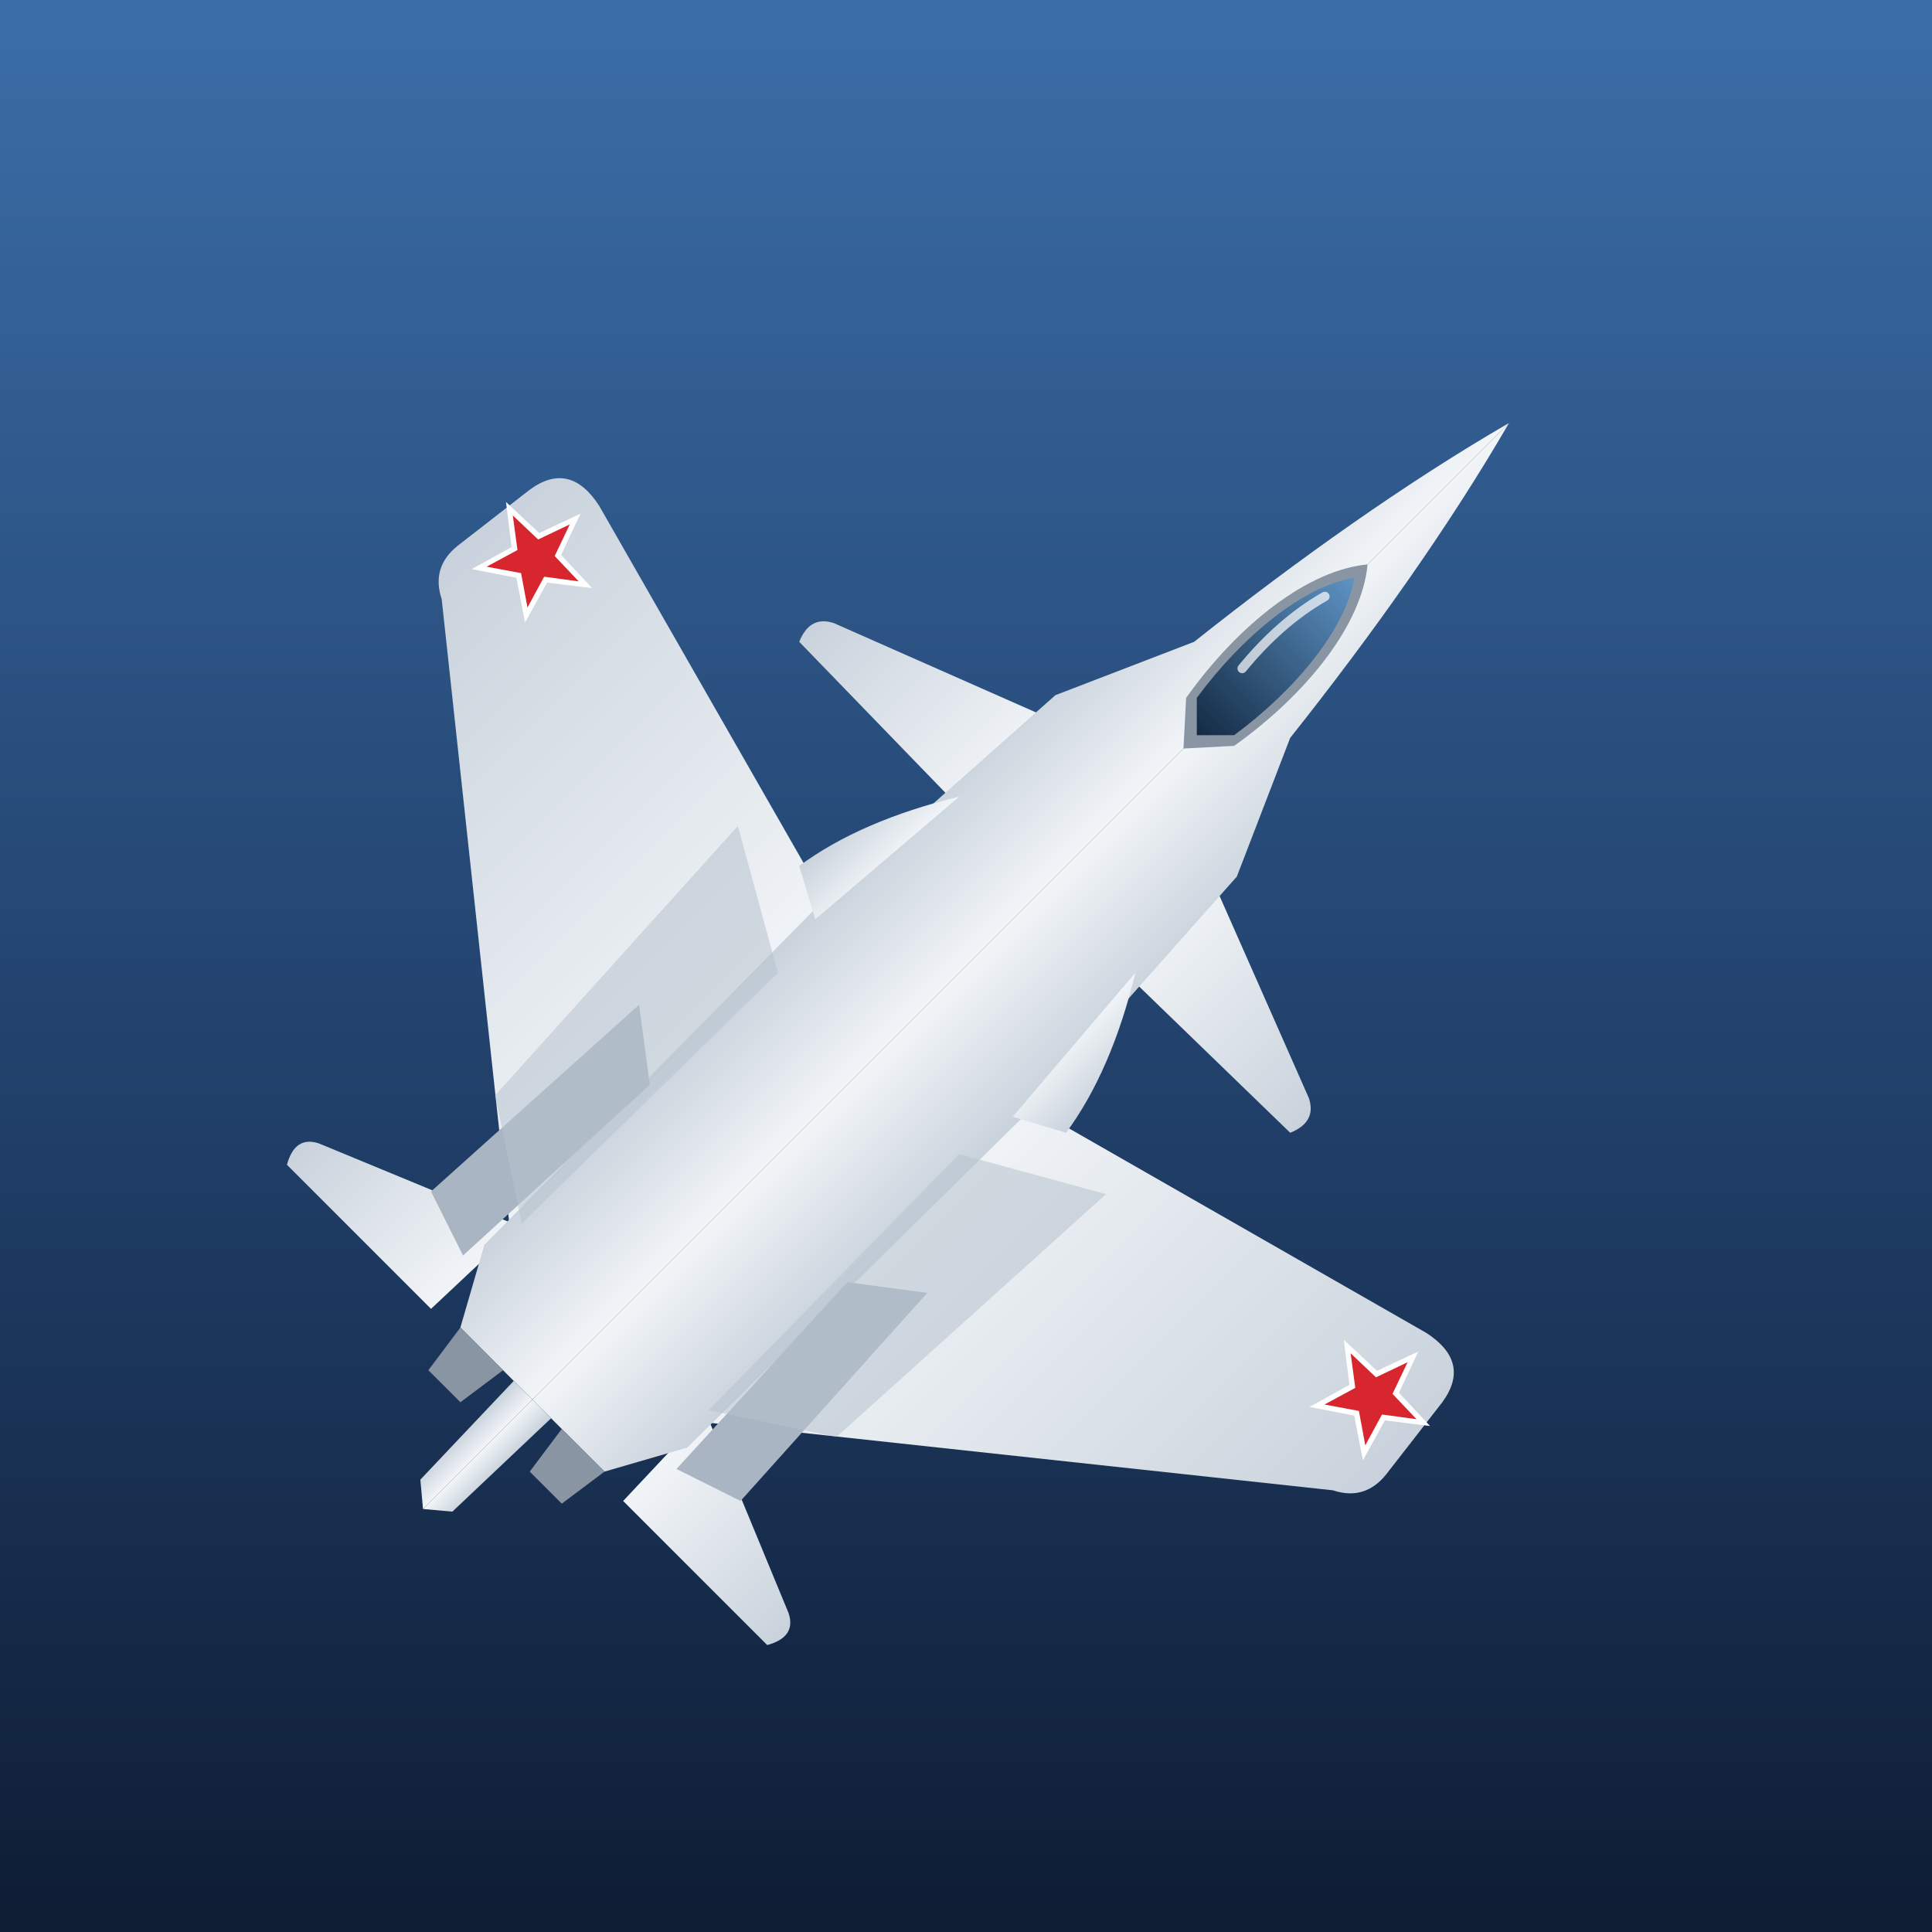
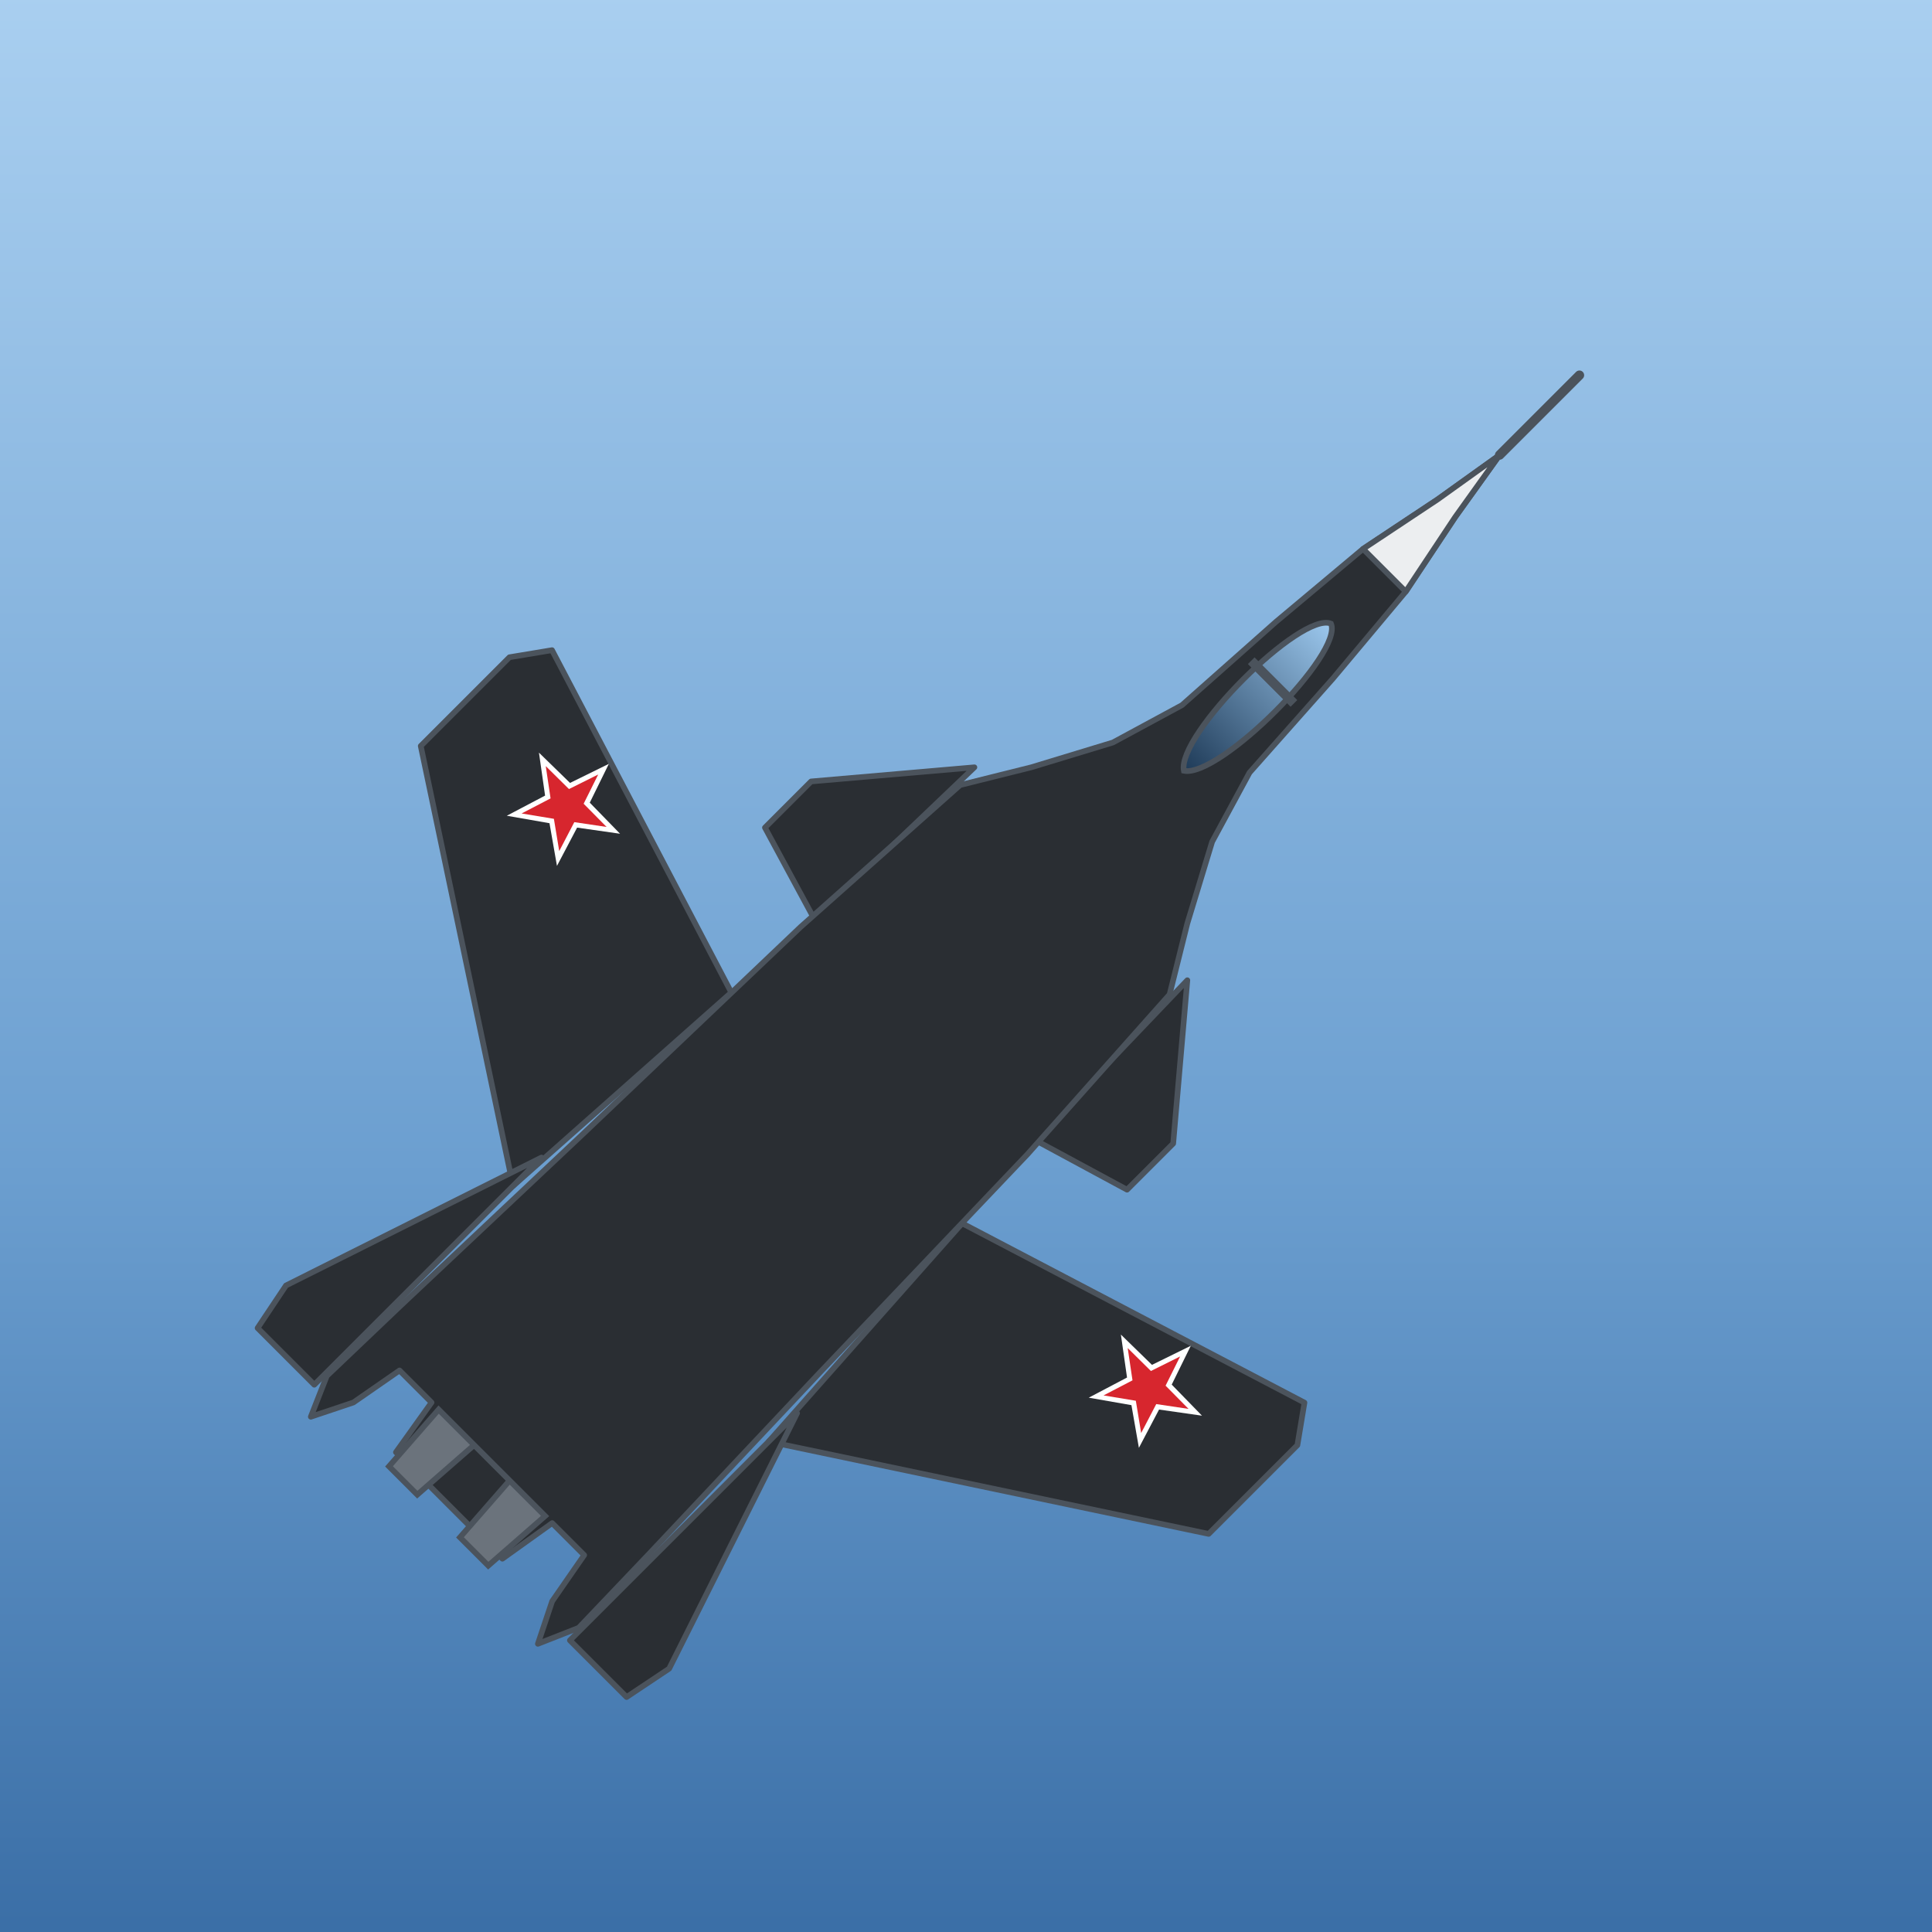
<svg xmlns="http://www.w3.org/2000/svg" xmlns:xlink="http://www.w3.org/1999/xlink" viewBox="0 0 1024 1024">
  <defs>
    <linearGradient id="bg" x1="0" y1="0" x2="0" y2="1">
-       <stop offset="0" stop-color="#3B6EA8" />
-       <stop offset="0.6" stop-color="#1F3D66" />
-       <stop offset="1" stop-color="#0E1C33" />
-     </linearGradient>
-     <linearGradient id="metal" x1="0" y1="0" x2="1" y2="0">
-       <stop offset="0" stop-color="#F2F5F8" />
-       <stop offset="1" stop-color="#C9D2DC" />
+       <stop offset="0" stop-color="#A9CFF0" />
+       <stop offset="0.6" stop-color="#6C9FD0" />
+       <stop offset="1" stop-color="#3A6EA6" />
    </linearGradient>
    <linearGradient id="glass" x1="0" y1="0" x2="0" y2="1">
-       <stop offset="0" stop-color="#5E93C4" />
-       <stop offset="1" stop-color="#132A44" />
+       <stop offset="0" stop-color="#9CC8EE" />
+       <stop offset="1" stop-color="#1E3A57" />
    </linearGradient>
-     <g id="half">
-       <path d="M572 560 L822 492 Q850 486 854 512 L860 560 Q862 578 846 586 L580 800 Z" fill="url(#metal)" />
-       <path d="M566 400 L690 448 Q702 454 696 468 L572 470 Z" fill="url(#metal)" />
-       <path d="M582 792 L688 836 Q700 842 692 856 L584 856 Z" fill="url(#metal)" />
-       <path d="M512 120 C 528 180, 540 250, 548 320 L 580 392 L 590 560 L 588 812 L 566 852 L 512 852 Z" fill="url(#metal)" />
-       <path d="M578 466 Q 606 512, 612 552 L 586 566 Z" fill="url(#metal)" />
-       <path d="M586 690 L620 664 L628 812 L592 824 Z" fill="#A9B5C2" />
-       <path d="M534 852 L566 852 L562 880 L538 880 Z" fill="#8995A3" />
-       <path d="M512 852 L526 852 L524 924 L512 934 Z" fill="url(#metal)" />
-       <path d="M580 600 L650 560 L640 752 L582 790 Z" fill="#B7C2CE" opacity="0.55" />
-       <path d="M826.0 502.0 L834.2 524.7 L858.3 525.5 L839.3 540.3 L846.0 563.5 L826.0 550.0 L806.0 563.5 L812.7 540.3 L793.7 525.5 L817.8 524.7 Z" fill="#FFFFFF" />
-       <path d="M826.0 510.0 L832.2 527.5 L850.7 528.0 L836.0 539.2 L841.3 557.0 L826.0 546.5 L810.7 557.0 L816.0 539.2 L801.3 528.0 L819.8 527.5 Z" fill="#D7262E" />
+     <g id="half" stroke="#4B535C" stroke-width="3" stroke-linejoin="round">
+       <path d="M598.5 619.4 L794.0 558.3 L807.3 576.9 L807.3 643.4 L607.8 773.7 Z" fill="#2A2E33" />
+       <path d="M591.8 443.9 L647.7 510.4 L647.7 545.0 L594.5 560.9 Z" fill="#2A2E33" />
+       <path d="M607.8 752.4 L655.6 896.1 L650.3 922.7 L607.8 922.7 Z" fill="#2A2E33" />
+       <path d="M730.1 579.6 L737.5 601.3 L760.5 601.6 L742.1 615.4 L748.9 637.3 L730.1 624.1 L711.3 637.3 L718.1 615.4 L699.7 601.6 L722.7 601.3 Z" fill="#FFFFFF" stroke="none" />
+       <path d="M730.1 587.6 L735.6 604.0 L752.9 604.1 L739.0 614.4 L744.2 630.9 L730.1 620.8 L716.0 630.9 L721.2 614.4 L707.3 604.1 L724.6 604.0 Z" fill="#D7262E" stroke="none" />
    </g>
  </defs>
  <rect width="1024" height="1024" fill="url(#bg)" />
-   <g transform="translate(0 -15) rotate(45 512 527)">
+   <g transform="translate(0 -6) rotate(45 512 530)">
    <use xlink:href="#half" />
    <use xlink:href="#half" transform="translate(1024 0) scale(-1 1)" />
-     <path d="M512 226 C 532 250, 538 296, 530 344 L 512 364 L 494 344 C 486 296, 492 250, 512 226 Z" fill="#8995A3" />
-     <path d="M512 236 C 528 258, 532 300, 526 340 L 512 354 L 498 340 C 492 300, 496 258, 512 236 Z" fill="url(#glass)" />
-     <path d="M508 254 C 503 272, 502 292, 504 312" fill="none" stroke="#FFFFFF" stroke-opacity="0.7" stroke-width="5" stroke-linecap="round" />
+     <path d="M512.0 130.0 L518.6 169.9 L528.0 216.4 L533.3 276.3 L537.3 342.8 L549.2 382.7 L570.5 422.6 L590.5 455.9 L597.1 568.9 L601.1 728.5 L605.1 861.5 L606.4 914.7 L597.1 936.0 L586.5 914.7 L581.2 885.4 L557.2 885.4 L551.9 917.4 L512.0 917.4 L472.1 917.4 L466.8 885.4 L442.8 885.4 L437.5 914.7 L426.9 936.0 L417.6 914.7 L418.9 861.5 L422.9 728.5 L426.9 568.9 L433.5 455.9 L453.5 422.6 L474.8 382.7 L486.7 342.8 L490.7 276.3 L496.0 216.4 L505.4 169.9 Z" fill="#2A2E33" stroke="#4B535C" stroke-width="3" stroke-linejoin="round" />
+     <path d="M512.0 885.4 L525.3 885.4 L528.0 925.3 L549.2 925.3 L551.9 885.4 L472.1 885.4 L474.8 925.3 L496.0 925.3 L498.7 885.4 Z" fill="#6B737C" stroke="#4B535C" stroke-width="3" />
+     <path d="M512.0 130.0 L518.6 169.9 L528.0 216.4 L512.0 216.4 L496.0 216.4 L505.4 169.9 Z" fill="#ECEEF0" stroke="#4B535C" stroke-width="3" stroke-linejoin="round" />
+     <line x1="512" y1="70.2" x2="512" y2="130" stroke="#4B535C" stroke-width="5" stroke-linecap="round" />
+     <path d="M512.0 256.4 C 528.0 263.0, 528.0 356.1, 512.0 366.7 C 496.0 356.1, 496.0 263.0, 512.0 256.4 Z" fill="url(#glass)" stroke="#4B535C" stroke-width="3" />
+     <line x1="496.0" y1="300.2" x2="528.0" y2="300.2" stroke="#4B535C" stroke-width="5" />
  </g>
</svg>
